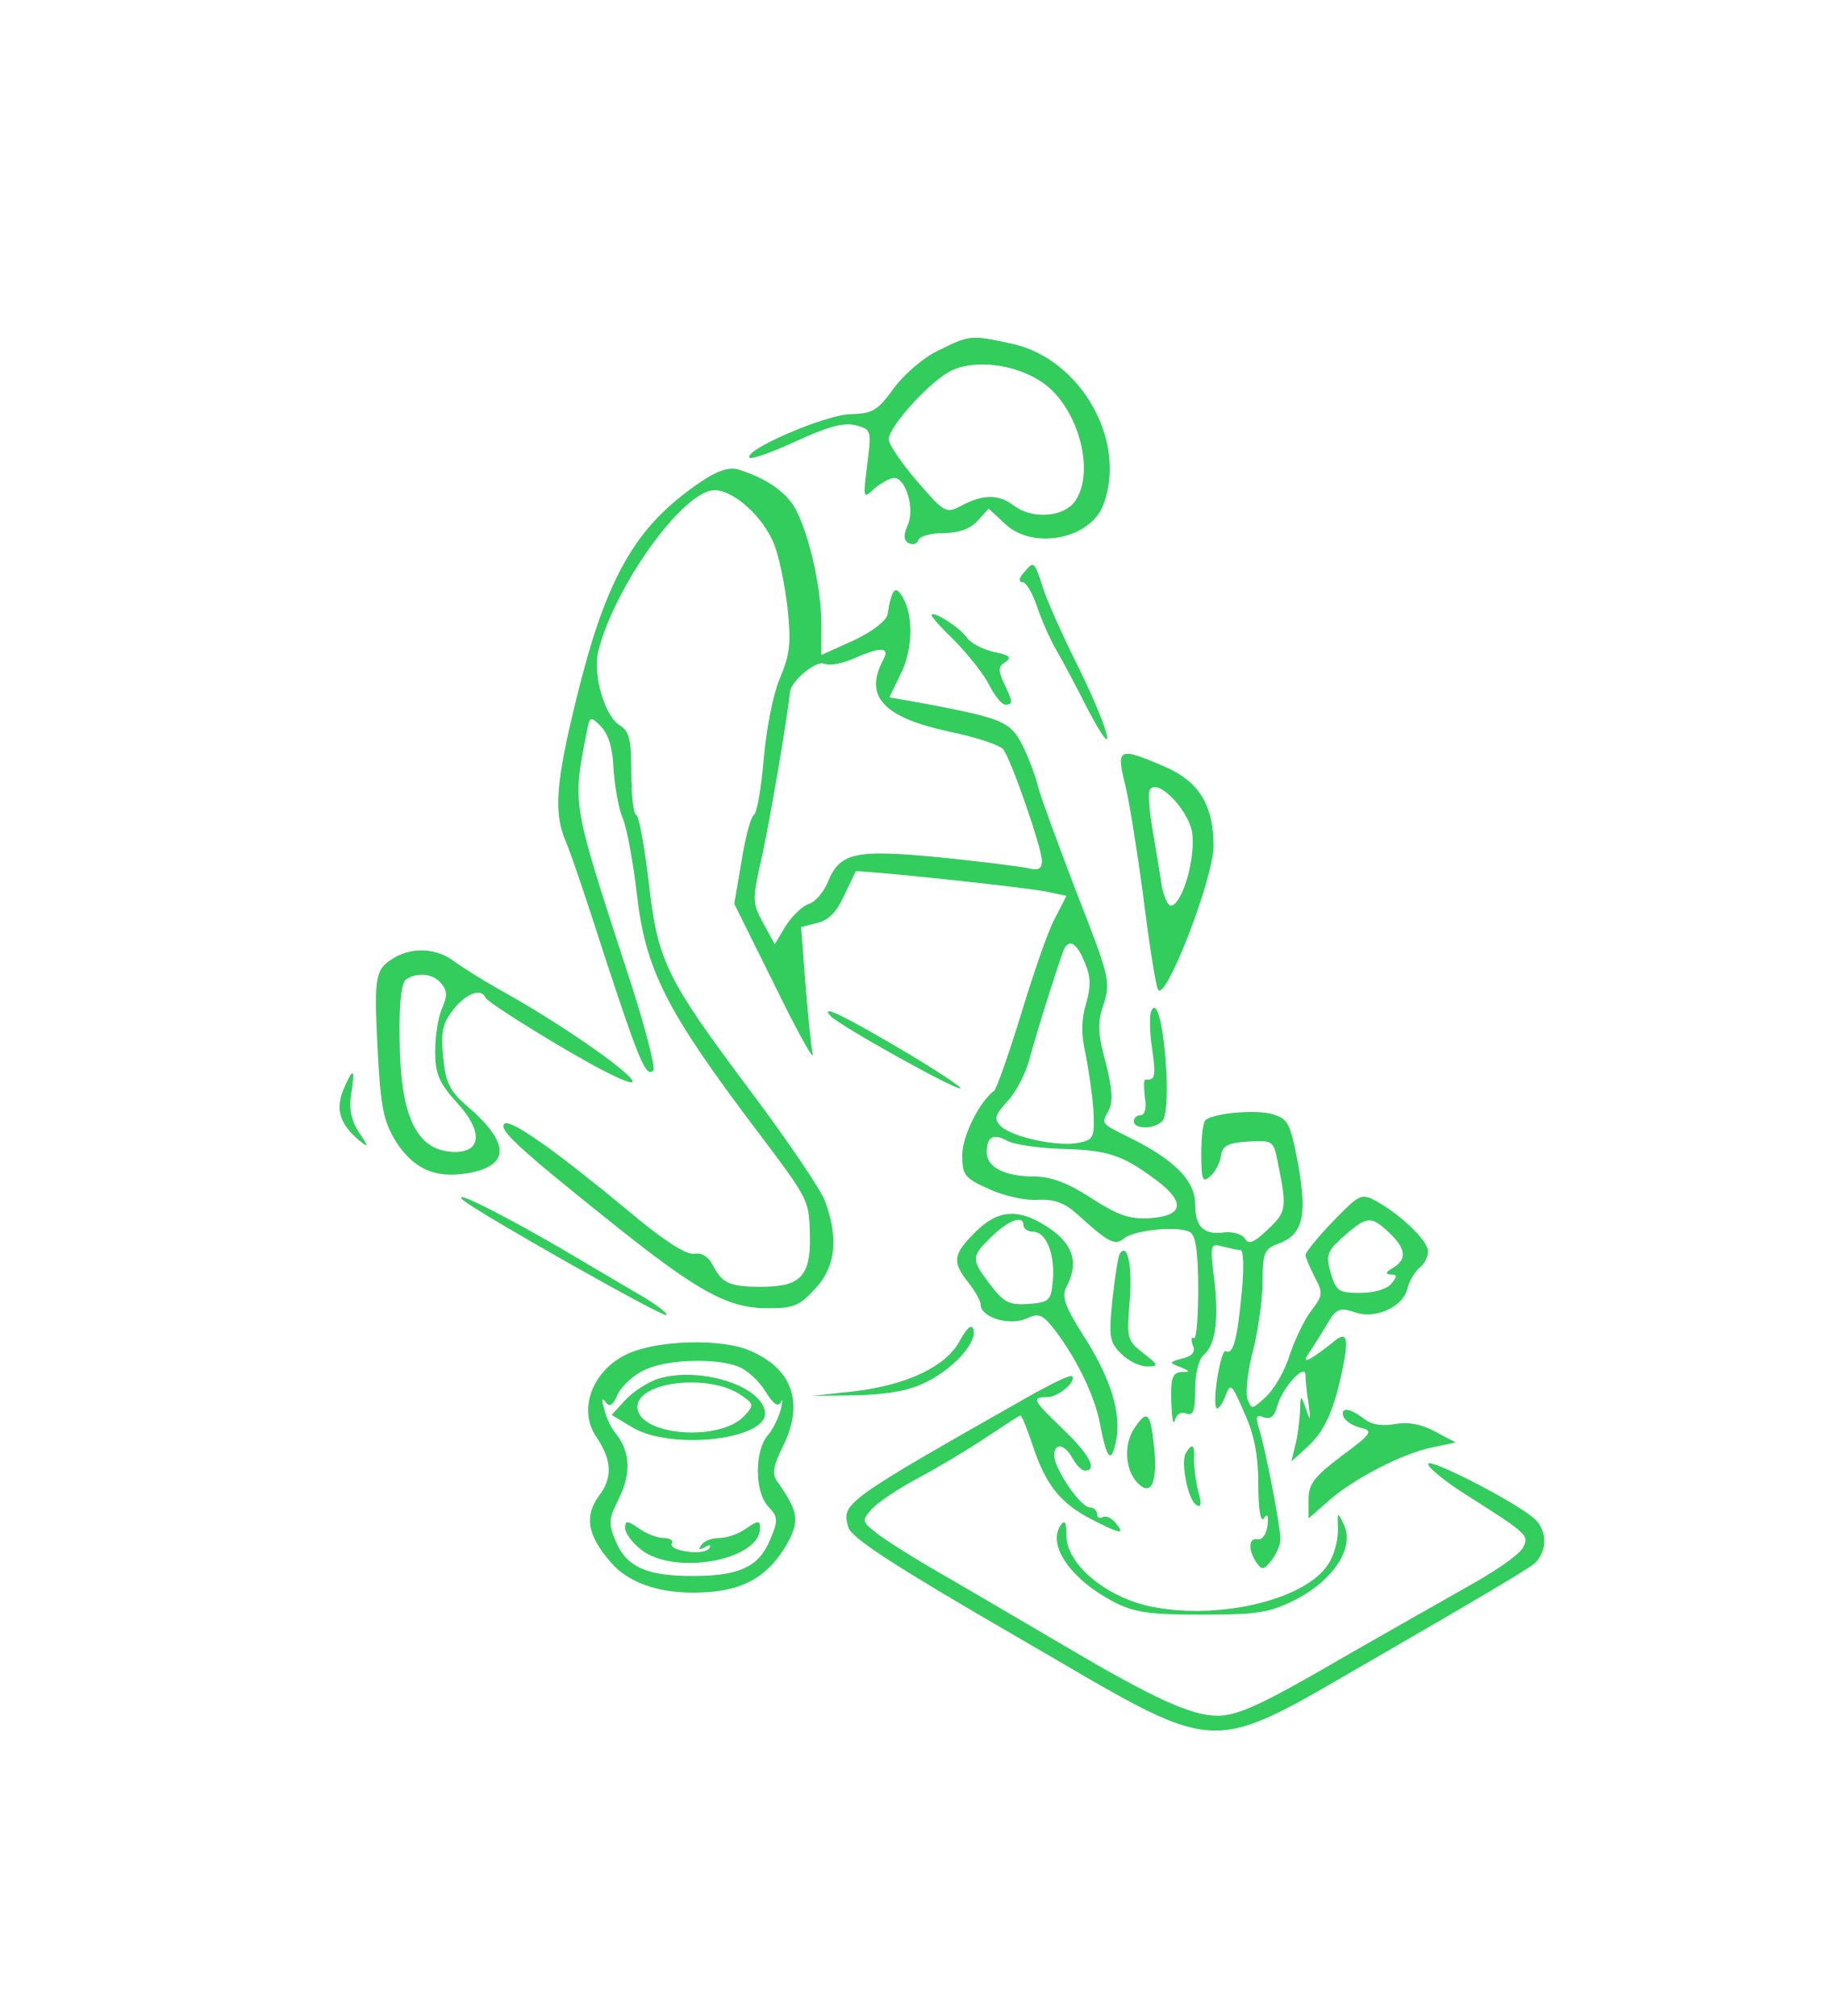
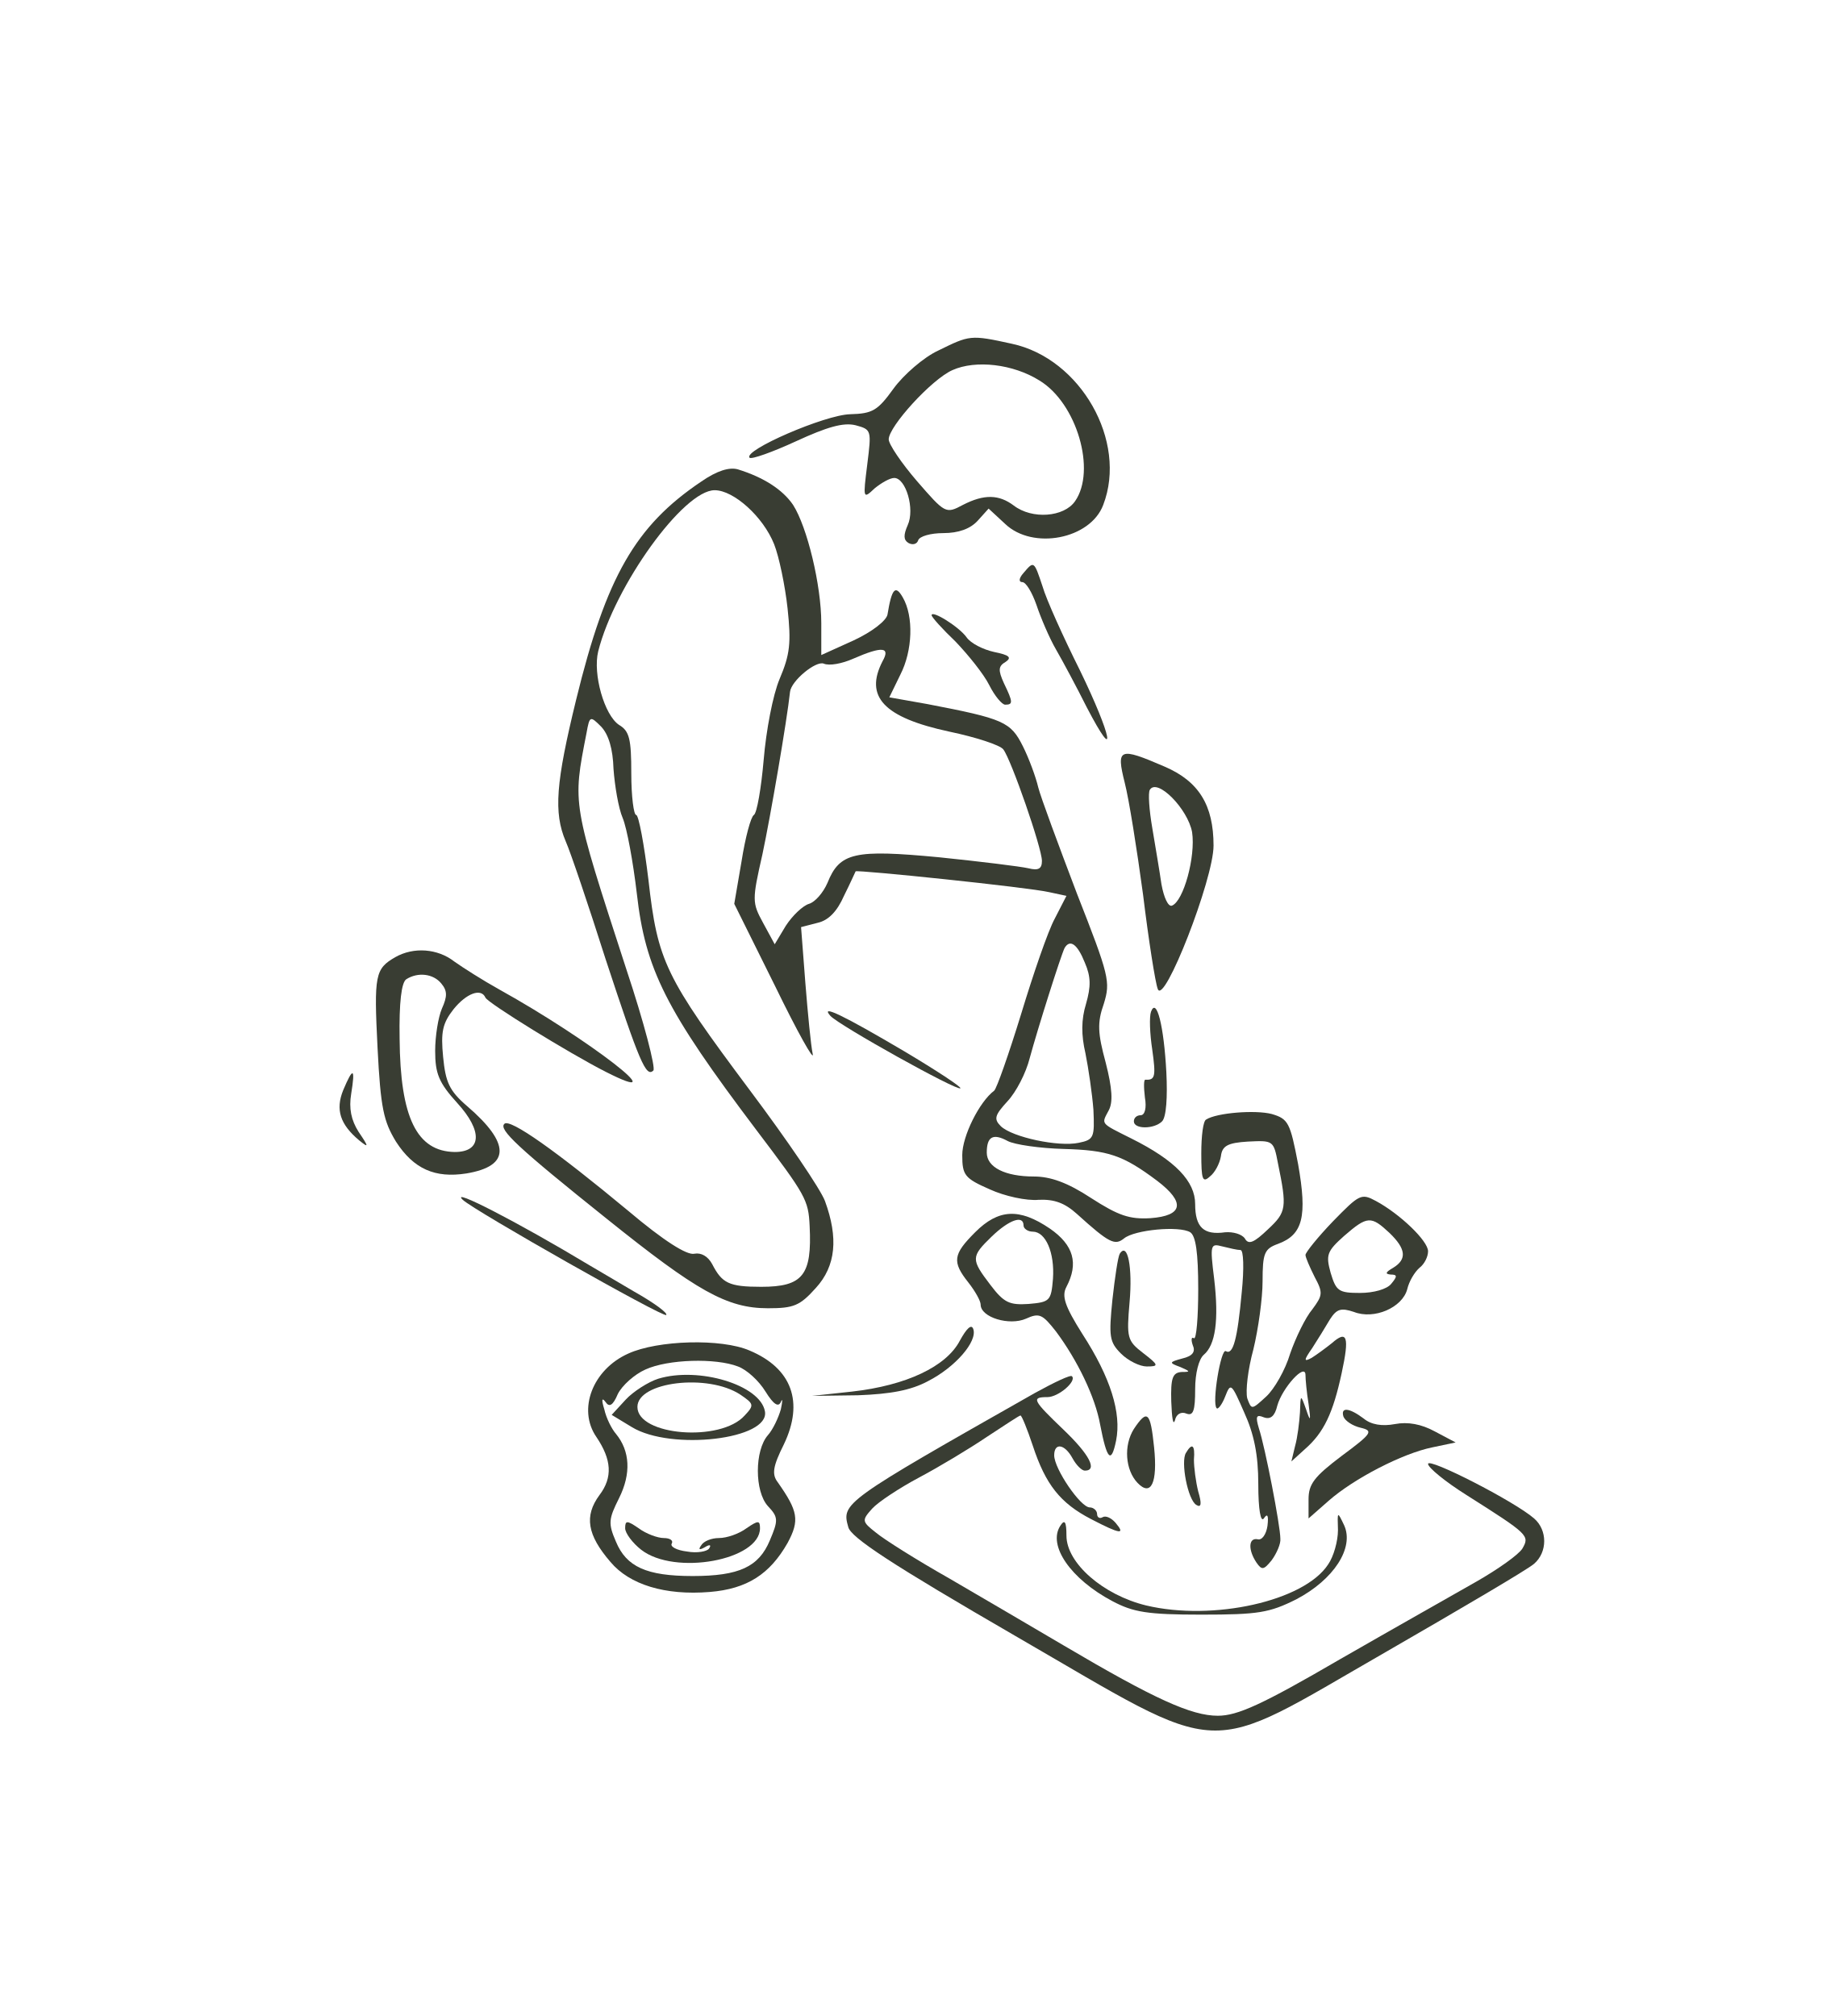
<svg xmlns="http://www.w3.org/2000/svg" version="1.0" width="300pt" height="329pt" viewBox="0 0 300 329" preserveAspectRatio="xMidYMid meet">
-   <g transform="translate(0,329) scale(0.1,-0.1)" fill="#32cd5d" stroke="none">
+   <g transform="translate(0,329) scale(0.1,-0.1)" fill="#393d33" stroke="none">
    <path d="M1531 2718 c-24 -11 -57 -40 -73 -62 -26 -36 -34 -41 -71 -42 -41 -1 -175 -59 -164 -71 3 -3 37 9 76 27 50 23 77 31 97 26 26 -7 26 -8 19 -64 -7 -56 -7 -57 12 -39 11 9 25 17 32 17 19 0 34 -51 22 -77 -7 -16 -7 -24 1 -29 7 -4 14 -2 16 4 2 7 21 12 41 12 25 0 44 7 56 20 l18 20 27 -25 c45 -43 139 -25 160 31 40 104 -37 239 -149 263 -68 15 -69 14 -120 -11z m165 -49 c61 -37 93 -147 58 -197 -18 -26 -70 -30 -100 -7 -24 18 -48 19 -83 1 -28 -15 -29 -14 -75 39 -25 29 -46 60 -46 68 0 21 70 98 104 113 38 17 99 10 142 -17z" />
    <path d="M1144 2504 c-107 -72 -155 -155 -204 -356 -33 -135 -37 -184 -17 -231 8 -18 37 -104 65 -192 55 -167 66 -194 78 -182 4 4 -15 78 -44 165 -89 274 -88 268 -65 386 5 28 6 28 24 10 12 -13 19 -36 20 -69 2 -27 8 -64 15 -80 7 -17 17 -72 23 -123 14 -124 47 -190 195 -386 81 -107 85 -114 87 -157 4 -80 -11 -99 -79 -99 -53 0 -64 6 -80 37 -7 13 -18 19 -29 17 -12 -3 -50 21 -108 70 -118 98 -193 151 -202 142 -10 -9 22 -39 167 -155 147 -118 196 -146 263 -146 42 0 52 4 78 33 33 36 37 82 15 142 -7 19 -62 100 -122 180 -139 186 -151 211 -166 344 -7 58 -16 106 -20 106 -4 0 -8 30 -8 68 0 56 -3 69 -20 79 -24 16 -43 83 -34 120 27 107 139 263 190 263 31 0 79 -43 97 -88 8 -20 18 -68 22 -105 6 -56 4 -75 -13 -115 -11 -26 -22 -84 -26 -132 -4 -46 -11 -87 -16 -90 -5 -3 -14 -37 -20 -75 l-12 -70 67 -135 c36 -74 64 -124 61 -110 -3 14 -8 66 -12 116 l-7 91 27 7 c18 4 32 19 43 44 10 20 18 38 19 40 1 3 282 -26 316 -34 l28 -6 -19 -37 c-11 -20 -35 -90 -55 -156 -20 -65 -40 -122 -44 -125 -24 -18 -52 -74 -52 -105 0 -33 4 -38 45 -56 24 -11 60 -19 80 -17 25 1 42 -5 62 -23 53 -48 62 -52 77 -40 17 14 90 21 108 10 9 -6 13 -33 13 -93 0 -46 -3 -82 -7 -80 -4 3 -5 -2 -2 -11 5 -11 0 -18 -17 -22 -22 -6 -22 -7 -3 -14 16 -7 17 -8 2 -8 -15 -1 -18 -10 -17 -48 1 -27 3 -40 6 -31 2 10 10 15 19 11 11 -4 14 5 14 40 0 26 6 49 14 56 19 16 25 56 17 124 -7 56 -6 58 13 53 12 -3 25 -6 30 -6 5 0 6 -30 2 -69 -7 -76 -14 -103 -26 -96 -8 5 -23 -85 -15 -93 2 -3 9 6 14 19 9 23 10 22 31 -26 16 -35 23 -69 23 -117 0 -42 4 -63 9 -56 6 9 8 5 6 -12 -2 -14 -9 -24 -16 -22 -15 3 -16 -17 -2 -38 9 -13 12 -12 25 4 8 11 15 27 14 35 0 21 -25 150 -35 180 -6 20 -4 23 8 18 11 -4 18 2 22 19 8 29 46 71 46 50 0 -7 2 -29 5 -47 4 -29 3 -30 -4 -9 -9 25 -9 25 -10 -5 -1 -16 -4 -41 -8 -55 l-6 -25 22 20 c31 27 46 59 60 124 13 60 9 71 -16 49 -10 -8 -25 -19 -33 -24 -13 -7 -13 -4 1 16 9 14 22 35 29 47 11 17 18 19 39 12 33 -13 79 7 87 37 3 13 12 28 20 35 8 6 14 18 14 27 0 17 -46 61 -85 82 -24 13 -27 11 -70 -33 -25 -26 -45 -51 -45 -55 0 -4 7 -20 15 -36 14 -26 13 -30 -4 -53 -11 -13 -27 -46 -36 -72 -8 -27 -26 -58 -39 -70 -24 -22 -24 -22 -31 -3 -3 12 1 47 10 80 8 33 15 83 15 111 0 46 3 53 25 61 41 15 48 45 33 130 -13 68 -16 74 -43 82 -27 7 -90 2 -107 -9 -5 -2 -8 -27 -8 -55 0 -43 2 -49 14 -38 8 6 16 21 18 33 2 17 11 22 44 24 41 2 42 2 49 -35 15 -73 14 -80 -16 -108 -23 -22 -32 -26 -38 -15 -5 7 -19 11 -32 10 -35 -5 -49 8 -49 46 0 37 -32 71 -104 107 -52 26 -49 23 -37 46 7 13 6 35 -5 78 -13 48 -14 65 -3 96 11 36 9 45 -44 180 -30 79 -59 157 -63 173 -4 17 -15 47 -25 67 -20 40 -31 45 -156 69 l-62 11 18 37 c20 39 22 95 4 126 -12 21 -18 15 -25 -28 -2 -10 -25 -28 -55 -42 l-53 -24 0 52 c0 62 -23 157 -46 193 -17 25 -48 45 -90 58 -14 4 -34 -2 -60 -20z m296 -293 c-30 -58 2 -92 109 -115 43 -9 83 -22 88 -29 13 -17 63 -161 63 -182 0 -13 -6 -16 -22 -12 -13 3 -78 11 -146 18 -138 13 -162 8 -182 -42 -7 -16 -20 -31 -30 -34 -10 -3 -27 -19 -38 -36 l-18 -30 -19 35 c-18 33 -18 37 -1 112 13 61 40 218 45 265 2 18 42 51 55 46 9 -4 30 0 48 8 48 21 61 19 48 -4z m330 -492 c10 -23 10 -39 2 -67 -8 -26 -8 -51 -1 -81 5 -25 11 -66 13 -92 2 -45 1 -49 -24 -54 -33 -7 -108 9 -127 27 -12 12 -10 18 11 41 14 15 30 46 36 70 13 48 51 168 57 180 9 15 21 6 33 -24z m-35 -304 c73 -2 97 -10 153 -52 46 -35 43 -57 -11 -61 -34 -2 -52 4 -97 33 -38 25 -66 35 -93 35 -47 0 -77 15 -77 39 0 26 10 32 34 19 11 -6 53 -12 91 -13z m532 -137 c27 -26 29 -43 6 -57 -12 -7 -14 -10 -4 -11 11 0 11 -3 1 -15 -7 -9 -29 -15 -51 -15 -35 0 -39 3 -48 33 -8 29 -6 35 22 60 38 33 44 33 74 5z" />
    <path d="M1670 2355 c-8 -9 -8 -15 -2 -15 6 0 16 -17 23 -37 7 -21 21 -54 32 -73 11 -19 34 -62 50 -94 51 -98 41 -47 -11 60 -27 54 -55 116 -61 137 -14 42 -14 42 -31 22z" />
    <path d="M1520 2286 c0 -3 17 -22 39 -43 21 -22 46 -53 55 -71 9 -18 21 -32 26 -32 13 0 13 4 -2 35 -10 22 -9 28 3 35 10 7 6 11 -19 16 -18 4 -38 14 -45 24 -12 17 -57 45 -57 36z" />
    <path d="M1835 2013 c7 -27 20 -109 30 -183 9 -74 20 -144 24 -154 10 -28 91 179 91 234 0 66 -24 105 -80 129 -74 32 -79 30 -65 -26z m110 -81 c6 -40 -14 -113 -33 -120 -6 -2 -13 13 -17 35 -3 21 -10 62 -15 92 -5 29 -7 57 -4 62 12 20 62 -31 69 -69z" />
    <path d="M645 1728 c-33 -19 -35 -29 -29 -148 5 -99 10 -120 30 -153 29 -45 64 -60 115 -52 72 12 72 49 1 110 -29 25 -35 39 -39 80 -4 41 -1 55 17 78 21 26 45 35 52 19 4 -9 137 -91 196 -121 120 -61 -27 53 -173 134 -27 15 -60 36 -74 46 -27 21 -66 24 -96 7z m75 -43 c10 -12 10 -21 1 -41 -6 -14 -11 -45 -11 -69 0 -37 6 -52 36 -85 42 -46 40 -80 -4 -80 -62 1 -89 56 -90 185 -1 59 3 92 11 97 19 12 44 9 57 -7z" />
    <path d="M1878 1639 c-3 -8 -2 -36 2 -62 6 -43 5 -50 -11 -49 -3 1 -3 -12 -1 -29 3 -17 0 -29 -7 -29 -6 0 -11 -4 -11 -10 0 -13 33 -13 46 0 7 7 9 40 7 80 -4 76 -16 123 -25 99z" />
    <path d="M1355 1632 c15 -16 207 -123 212 -118 2 2 -39 29 -91 60 -100 59 -139 78 -121 58z" />
    <path d="M560 1511 c-13 -32 -5 -56 26 -82 16 -13 16 -11 -1 14 -12 19 -16 38 -12 62 7 43 3 44 -13 6z" />
    <path d="M755 1332 c19 -18 328 -193 332 -188 3 3 -20 20 -52 38 -31 18 -64 38 -73 43 -118 71 -229 128 -207 107z" />
    <path d="M1591 1279 c-36 -36 -38 -48 -11 -82 11 -14 20 -30 20 -36 0 -21 47 -35 74 -23 22 10 27 7 49 -21 35 -47 64 -107 72 -152 11 -57 18 -65 26 -26 9 45 -9 103 -55 174 -29 46 -34 62 -26 77 20 38 12 68 -27 95 -50 34 -84 32 -122 -6z m79 11 c0 -5 7 -10 15 -10 21 0 36 -34 33 -77 -3 -36 -5 -38 -40 -41 -31 -2 -40 2 -62 31 -32 42 -32 46 2 79 28 27 52 36 52 18z" />
    <path d="M1827 1244 c-3 -5 -8 -39 -12 -75 -6 -60 -5 -69 14 -88 12 -12 31 -21 42 -21 20 0 20 2 -6 22 -26 20 -27 25 -22 83 5 56 -3 99 -16 79z" />
    <path d="M1566 1102 c-22 -42 -87 -73 -176 -83 l-65 -7 75 1 c53 2 86 8 114 23 45 23 81 65 74 85 -3 9 -11 1 -22 -19z" />
    <path d="M1025 1081 c-58 -26 -83 -91 -52 -136 25 -37 27 -66 5 -95 -25 -34 -20 -65 18 -109 31 -37 89 -55 162 -49 61 5 98 29 127 80 20 37 17 52 -16 99 -10 13 -8 26 10 62 33 69 13 124 -56 153 -46 20 -150 17 -198 -5z m179 -21 c14 -5 34 -23 45 -41 13 -21 21 -26 25 -17 3 7 3 2 0 -12 -4 -14 -13 -33 -21 -42 -22 -25 -22 -92 0 -116 17 -18 17 -23 3 -56 -18 -43 -50 -58 -126 -58 -75 0 -108 15 -125 56 -13 30 -12 37 5 71 20 40 18 77 -5 105 -7 8 -16 26 -19 40 -5 16 -4 20 2 12 6 -9 12 -6 20 13 7 14 27 32 45 40 37 17 115 19 151 5z" />
    <path d="M1074 1040 c-16 -5 -41 -21 -53 -34 l-23 -25 33 -20 c64 -39 226 -20 217 26 -8 43 -108 73 -174 53z m134 -26 c22 -15 23 -17 7 -34 -39 -44 -175 -33 -175 14 0 41 115 55 168 20z" />
    <path d="M1020 796 c0 -8 12 -24 26 -35 55 -43 194 -17 194 35 0 13 -3 13 -22 0 -12 -9 -32 -16 -45 -16 -12 0 -25 -5 -29 -12 -5 -7 -3 -8 6 -3 8 5 11 4 7 -2 -3 -5 -20 -8 -36 -5 -17 2 -28 8 -25 13 3 5 -3 9 -13 9 -10 0 -29 7 -41 16 -19 13 -22 13 -22 0z" />
    <path d="M1689 1017 c-314 -178 -316 -180 -305 -219 4 -17 71 -61 273 -178 349 -202 301 -200 604 -26 123 71 232 135 242 144 22 19 22 55 0 74 -32 28 -173 100 -173 89 0 -6 28 -29 63 -51 101 -64 103 -66 91 -87 -6 -10 -40 -34 -75 -54 -35 -20 -136 -77 -223 -127 -127 -74 -167 -92 -199 -92 -43 0 -103 27 -252 115 -49 29 -133 78 -186 109 -53 30 -107 64 -120 75 -23 18 -23 20 -6 39 10 11 45 34 77 51 32 17 82 47 110 66 29 19 53 35 55 35 2 0 11 -22 20 -49 21 -64 45 -94 95 -120 48 -25 57 -26 40 -6 -7 8 -16 12 -21 9 -5 -3 -9 0 -9 5 0 6 -6 11 -12 11 -15 0 -58 63 -58 85 0 21 17 19 30 -5 6 -11 15 -20 20 -20 21 0 8 26 -35 67 -50 48 -53 53 -26 53 18 0 48 26 40 34 -2 3 -29 -10 -60 -27z" />
    <path d="M2192 978 c3 -7 15 -15 28 -18 21 -5 19 -9 -31 -46 -45 -34 -54 -46 -54 -71 l0 -31 33 29 c41 36 120 77 169 87 l38 8 -34 18 c-22 12 -44 16 -65 12 -21 -4 -39 -1 -51 9 -24 18 -38 19 -33 3z" />
    <path d="M1850 958 c-17 -27 -14 -67 6 -88 22 -23 33 0 27 58 -6 58 -11 63 -33 30z" />
    <path d="M1935 919 c-9 -14 3 -77 17 -85 8 -5 9 2 3 22 -4 16 -7 39 -7 52 2 24 -3 28 -13 11z" />
    <path d="M2183 793 c0 -18 -7 -43 -16 -56 -39 -60 -188 -93 -297 -67 -70 17 -130 69 -130 114 0 23 -3 27 -10 16 -21 -32 17 -87 85 -123 34 -18 57 -22 145 -22 93 0 111 3 155 25 61 32 95 84 78 121 -11 23 -11 23 -10 -8z" />
  </g>
</svg>
